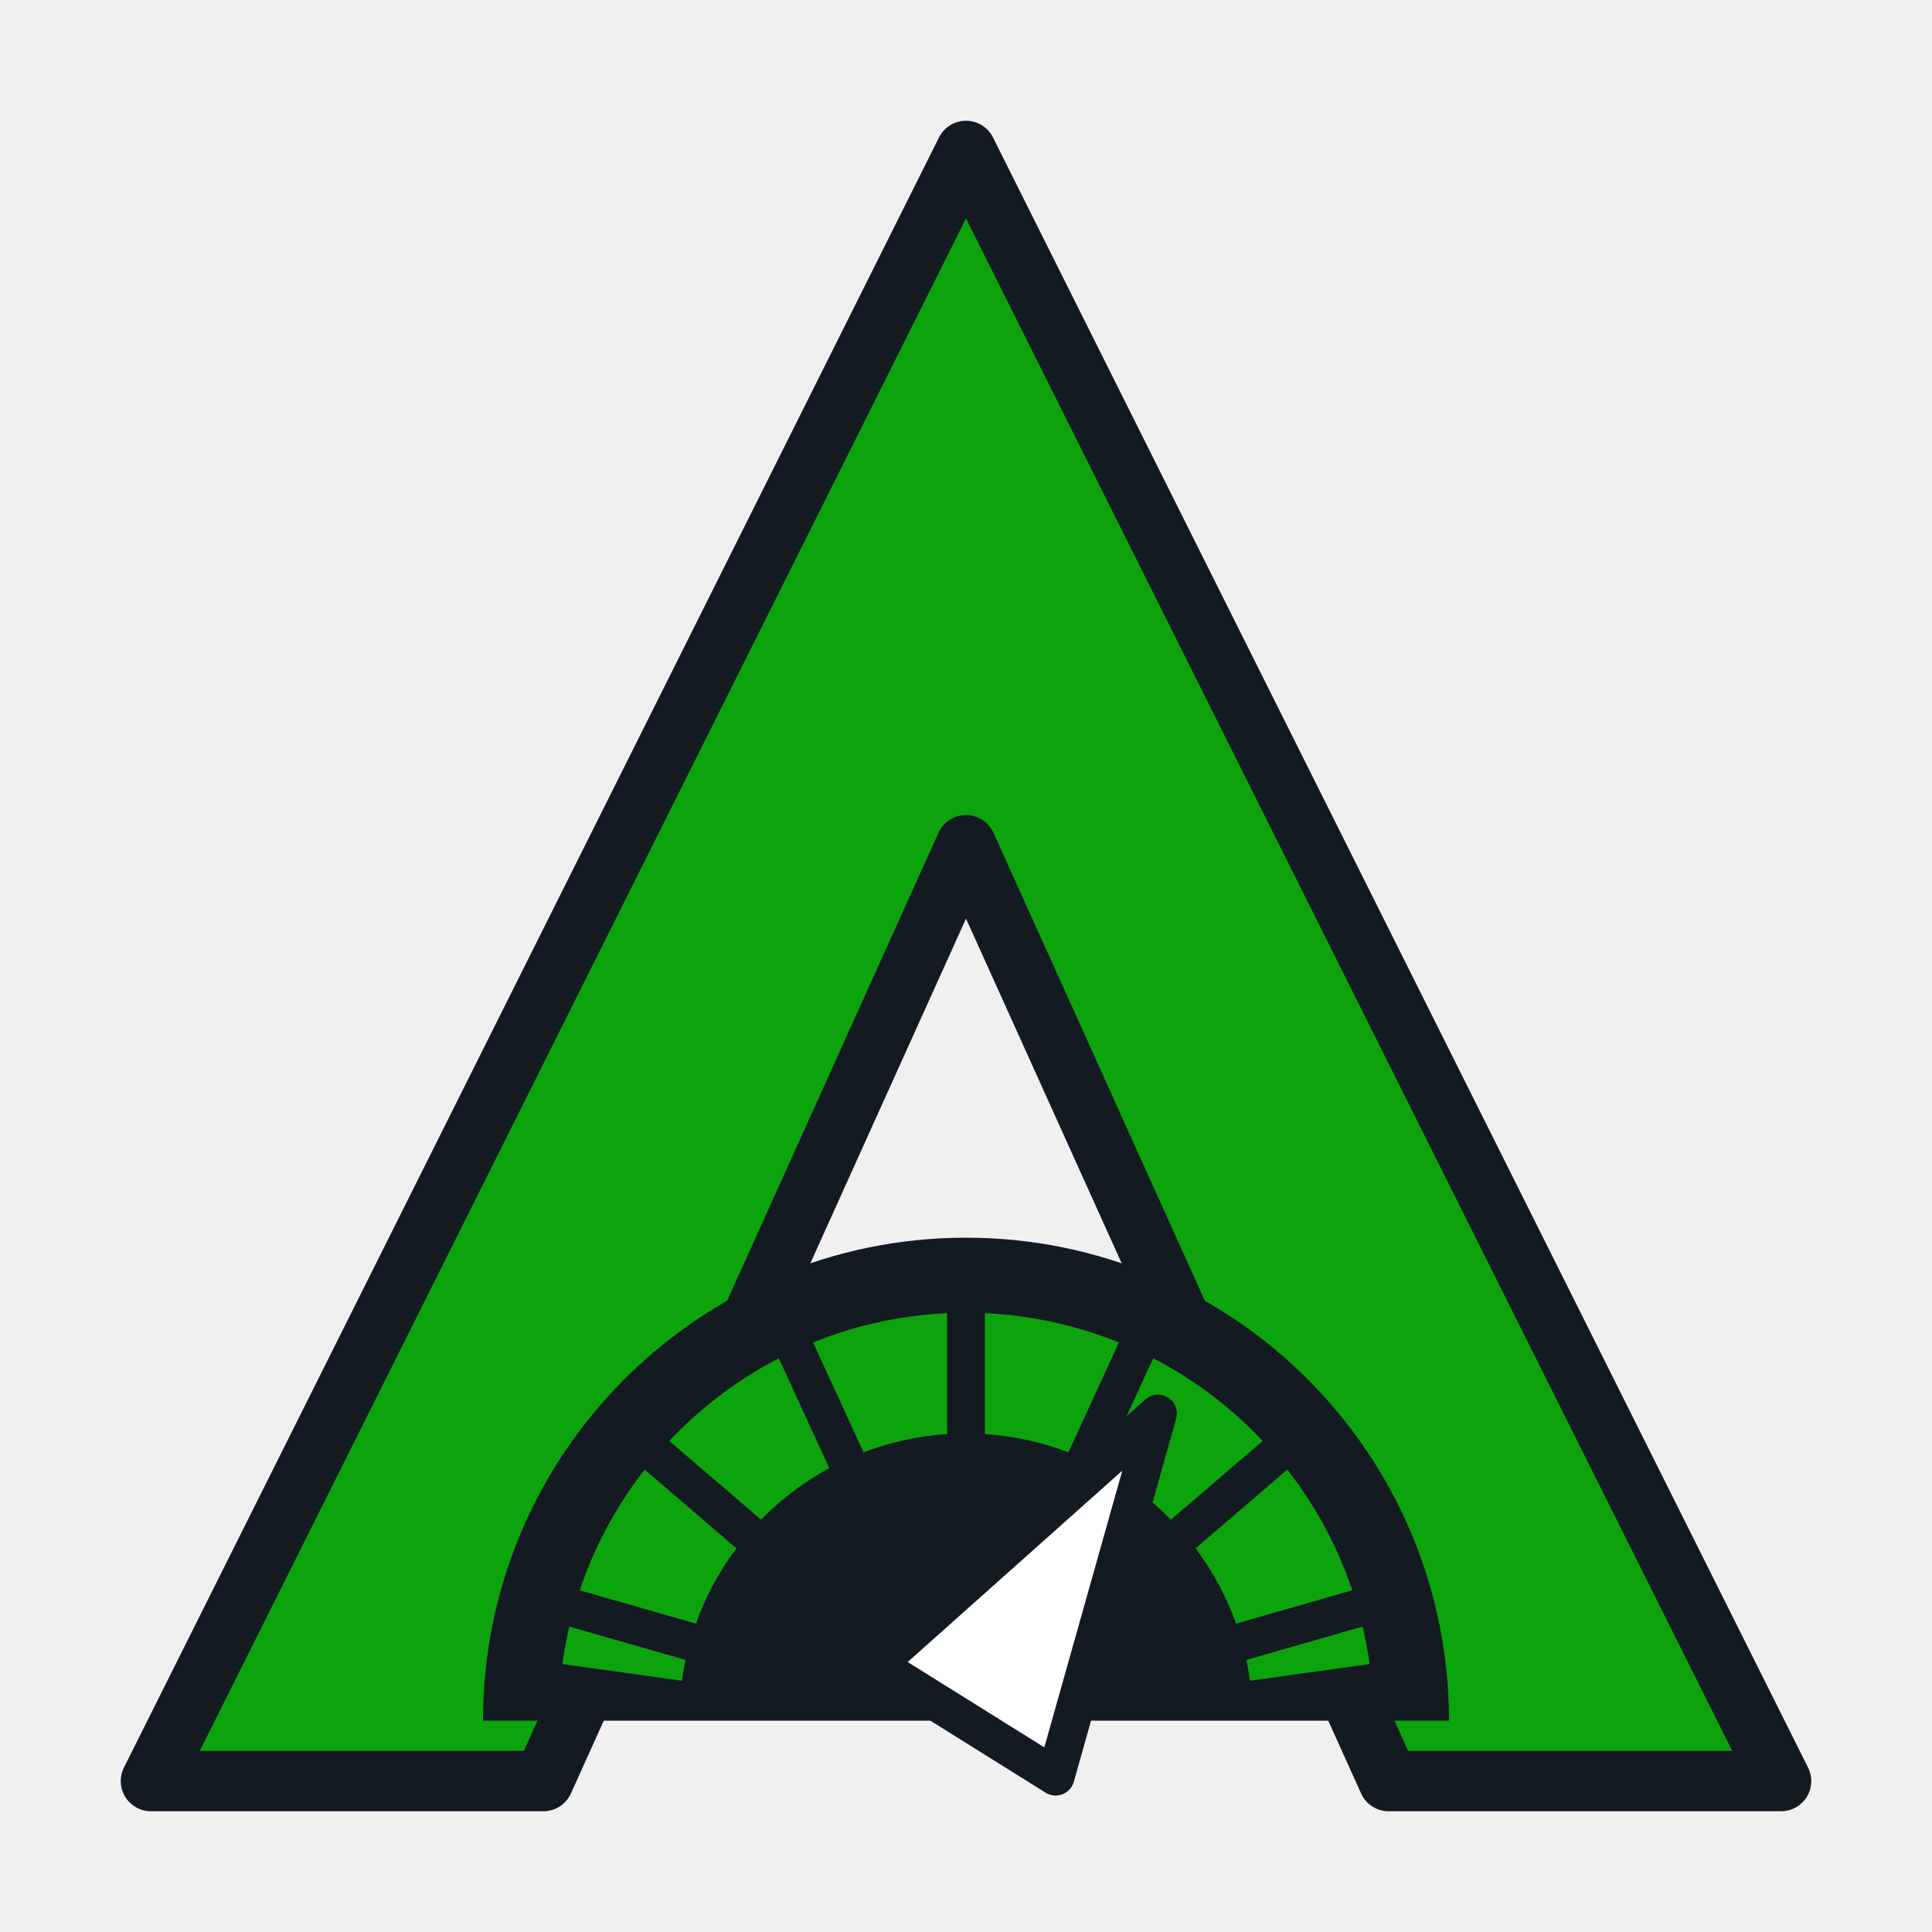
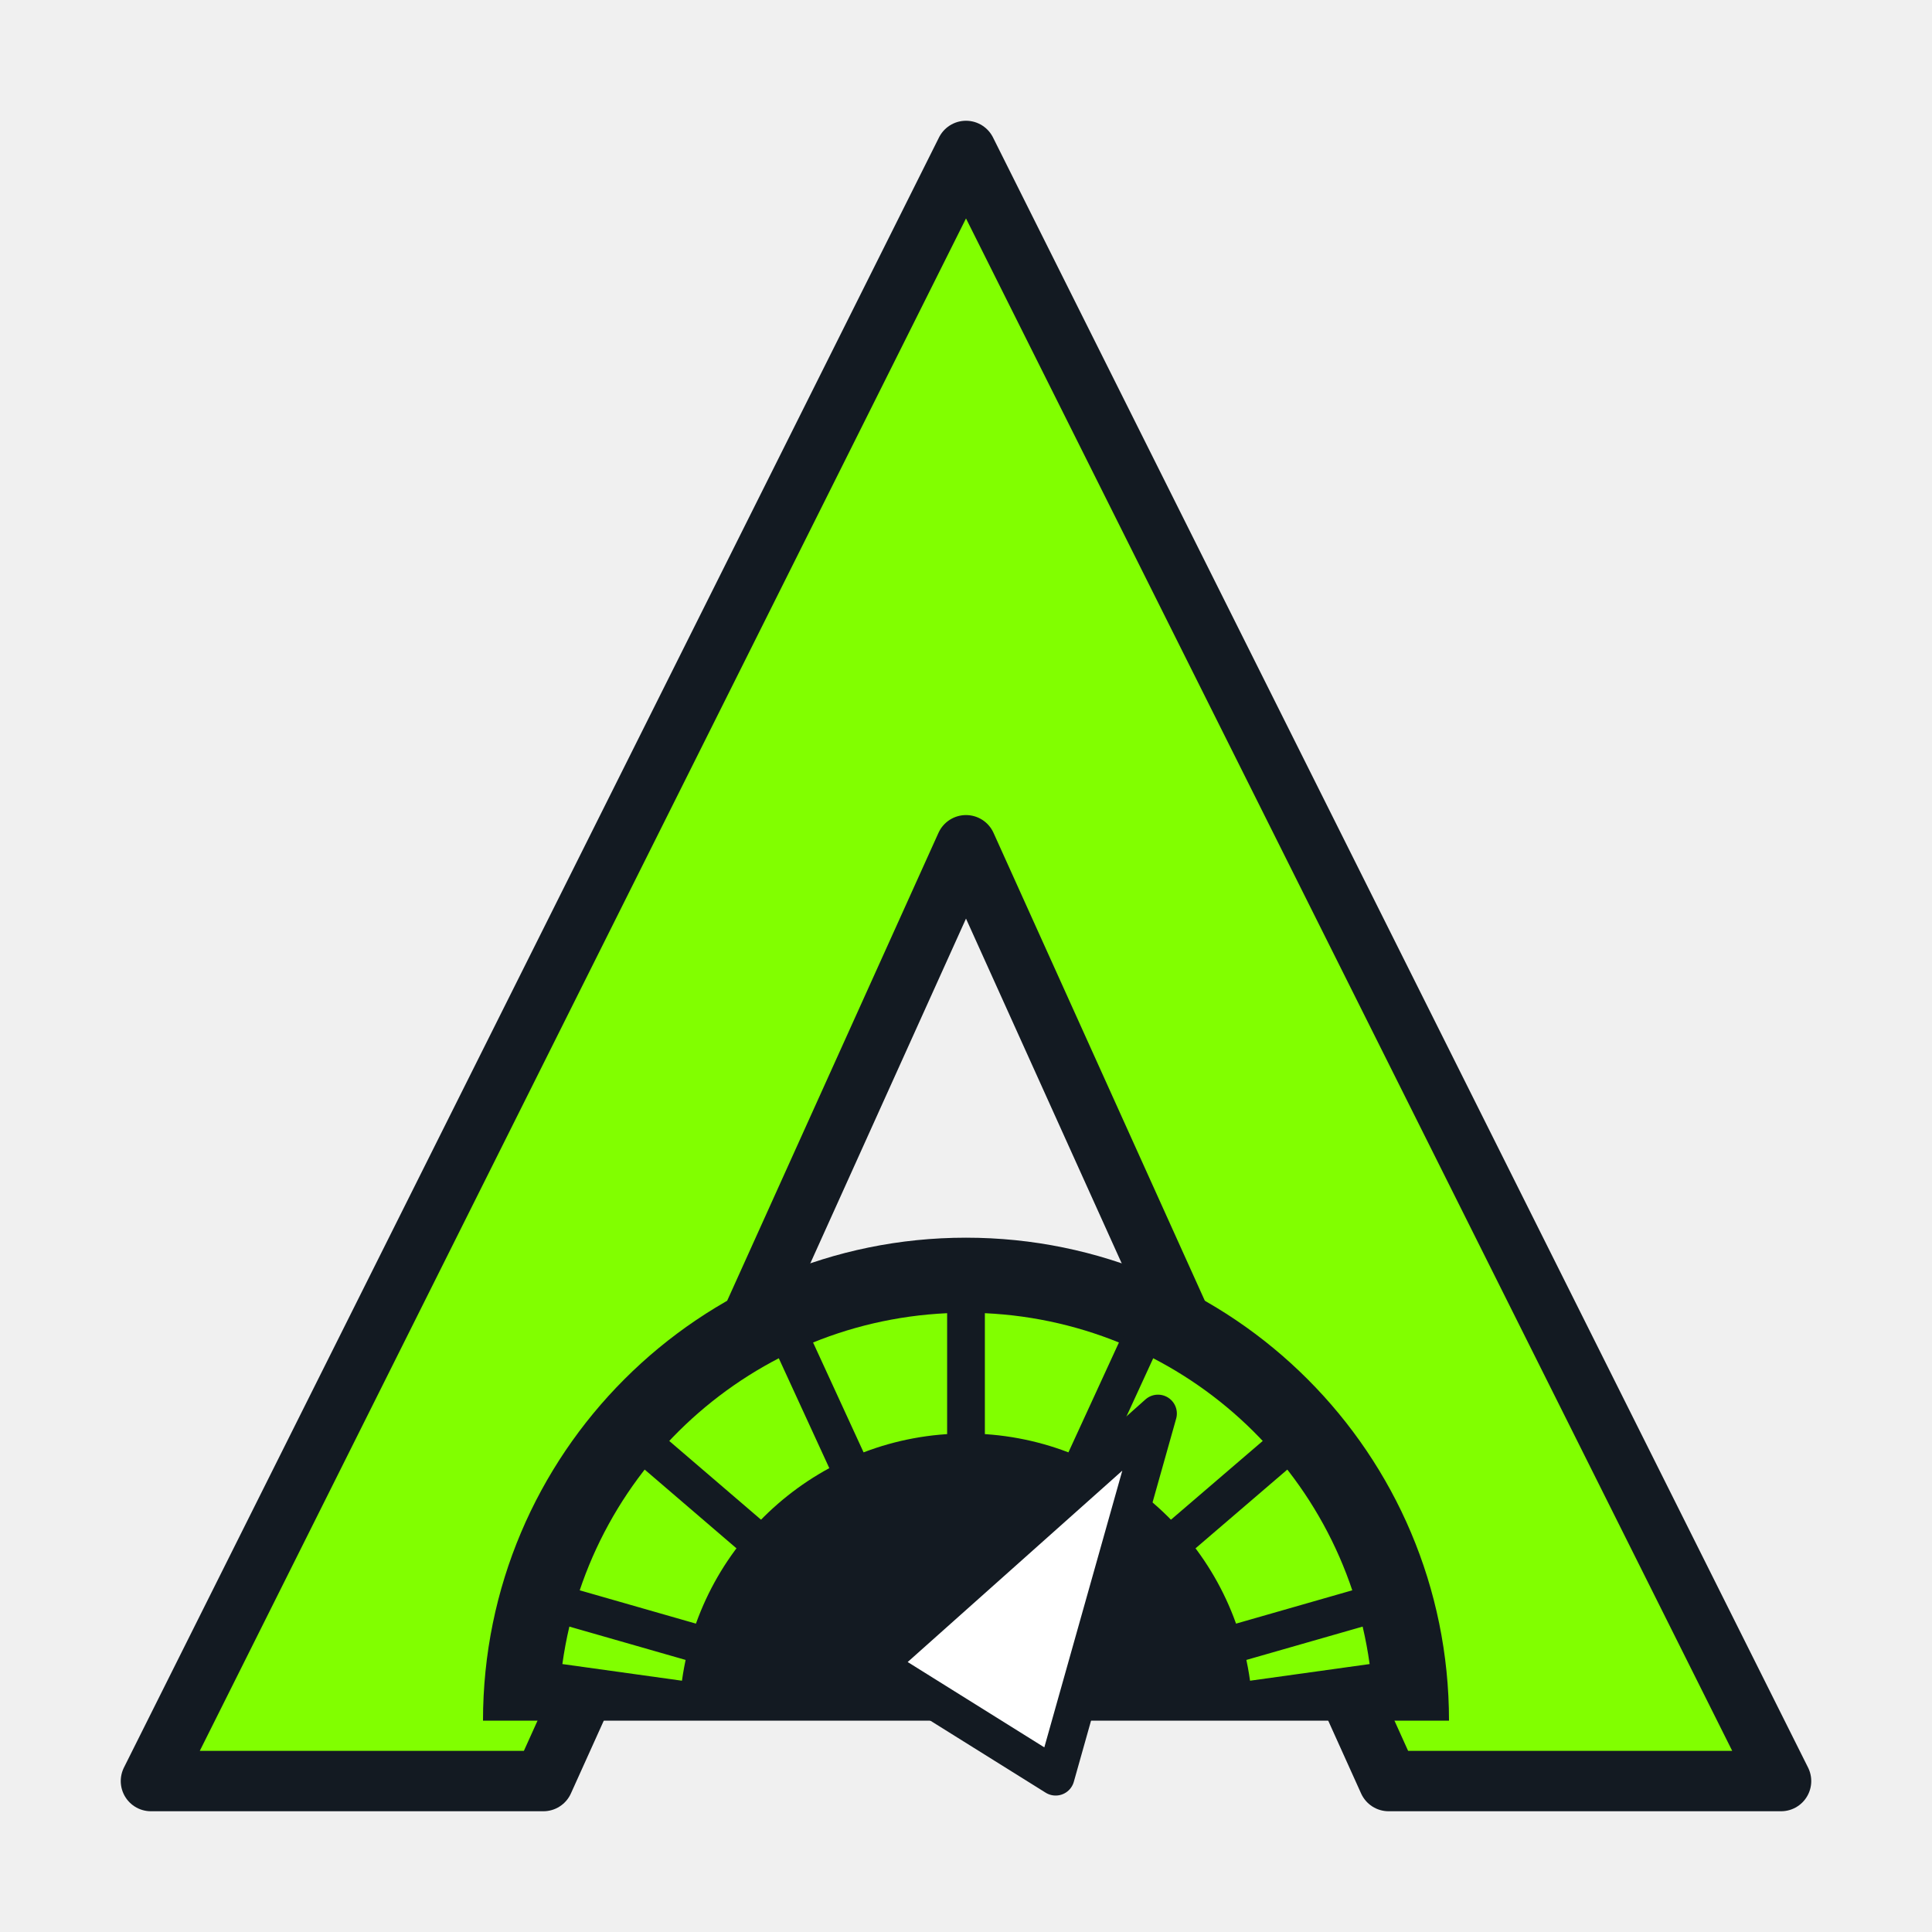
<svg xmlns="http://www.w3.org/2000/svg" viewBox="0 0 128 128" width="128" height="128" role="img" aria-label="Adjent amark on-pace">
  <g id="letter">
-     <path d="M64 10 L118 118 L92 118 L64 56 L36 118 L10 118 Z" fill="#0CA30C" stroke="#131A22" stroke-width="4" stroke-linejoin="round" />
+     <path d="M64 10 L118 118 L92 118 L64 56 L36 118 L10 118 Z" fill="#81FF00" stroke="#131A22" stroke-width="4" stroke-linejoin="round" />
  </g>
  <g id="recess">
    <path d="M32 114 A32 32 0 0 1 96 114 Z" fill="#131A22" />
  </g>
  <g id="gauge">
-     <path d="M41.22 110.8 A23 23 0 0 1 86.78 110.8" fill="none" stroke="#0CA30C" stroke-width="8" stroke-linecap="butt" />
+     <path d="M41.22 110.8 A23 23 0 0 1 86.78 110.8" fill="none" stroke="#81FF00" stroke-width="8" stroke-linecap="butt" />
    <path d="M46.7 109.04 L38.05 106.56" stroke="#131A22" stroke-width="2.5" stroke-linecap="round" />
    <path d="M50.35 102.27 L43.52 96.41" stroke="#131A22" stroke-width="2.5" stroke-linecap="round" />
    <path d="M56.49 97.64 L52.73 89.46" stroke="#131A22" stroke-width="2.5" stroke-linecap="round" />
    <path d="M64 96 L64 87" stroke="#131A22" stroke-width="2.5" stroke-linecap="round" />
    <path d="M71.51 97.64 L75.27 89.46" stroke="#131A22" stroke-width="2.5" stroke-linecap="round" />
    <path d="M77.65 102.27 L84.48 96.41" stroke="#131A22" stroke-width="2.5" stroke-linecap="round" />
    <path d="M81.3 109.04 L89.95 106.56" stroke="#131A22" stroke-width="2.5" stroke-linecap="round" />
  </g>
  <g id="needle">
    <path d="M76.72 93.65 L58.06 110.29 L69.94 117.71 Z" fill="#FFFFFF" stroke="#131A22" stroke-width="2.5" stroke-linejoin="round" />
  </g>
</svg>
